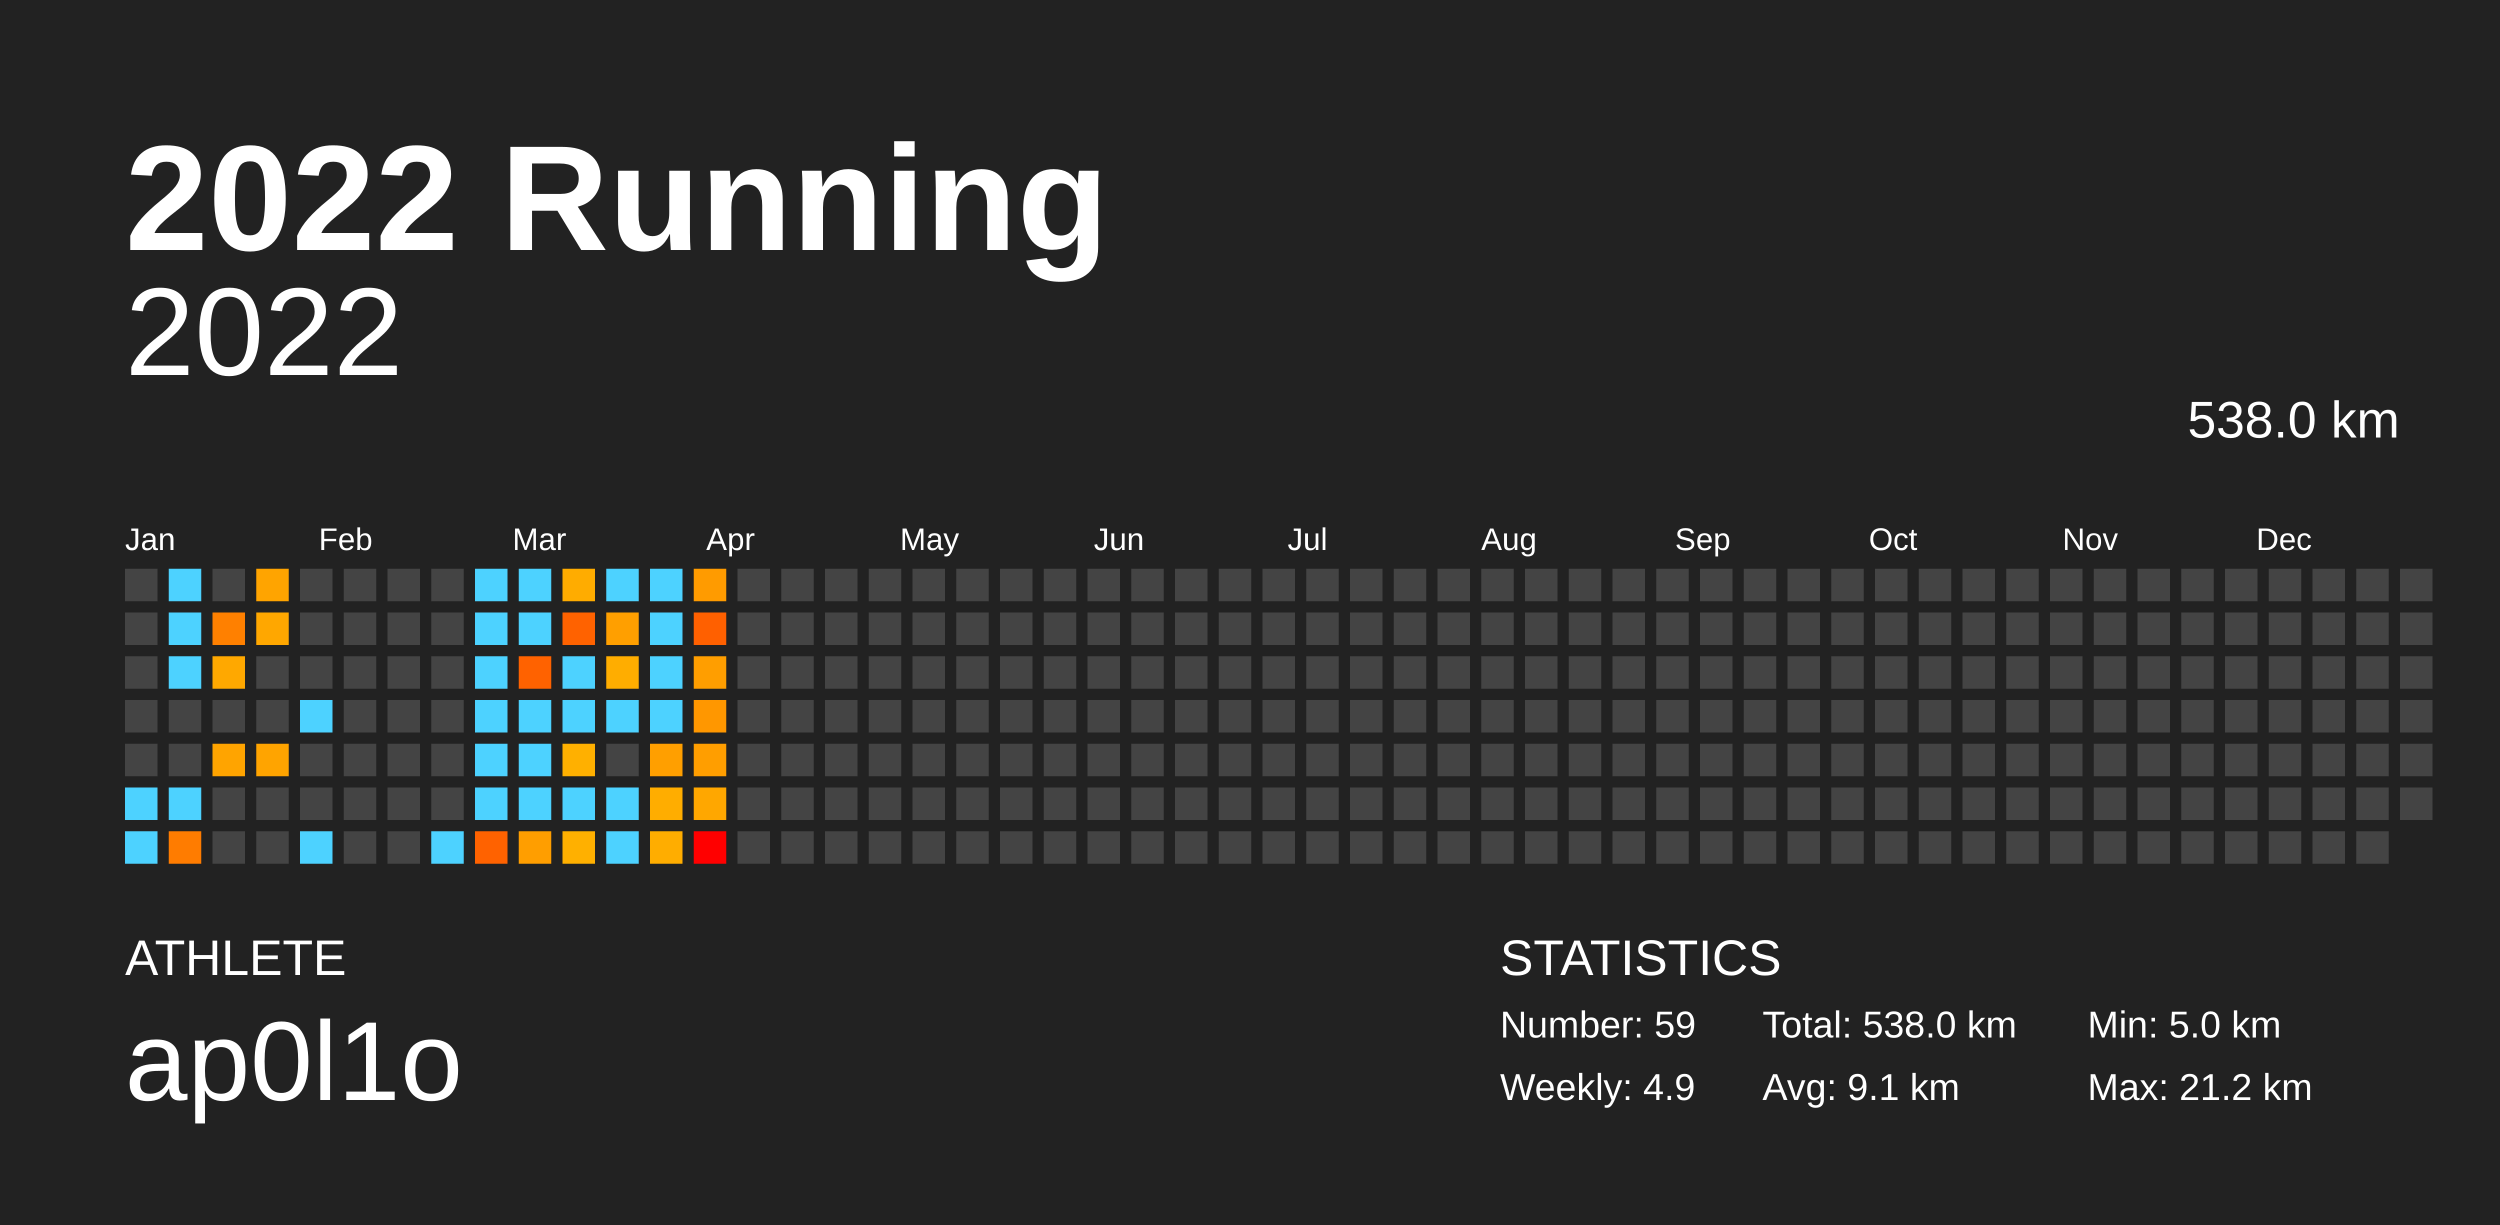
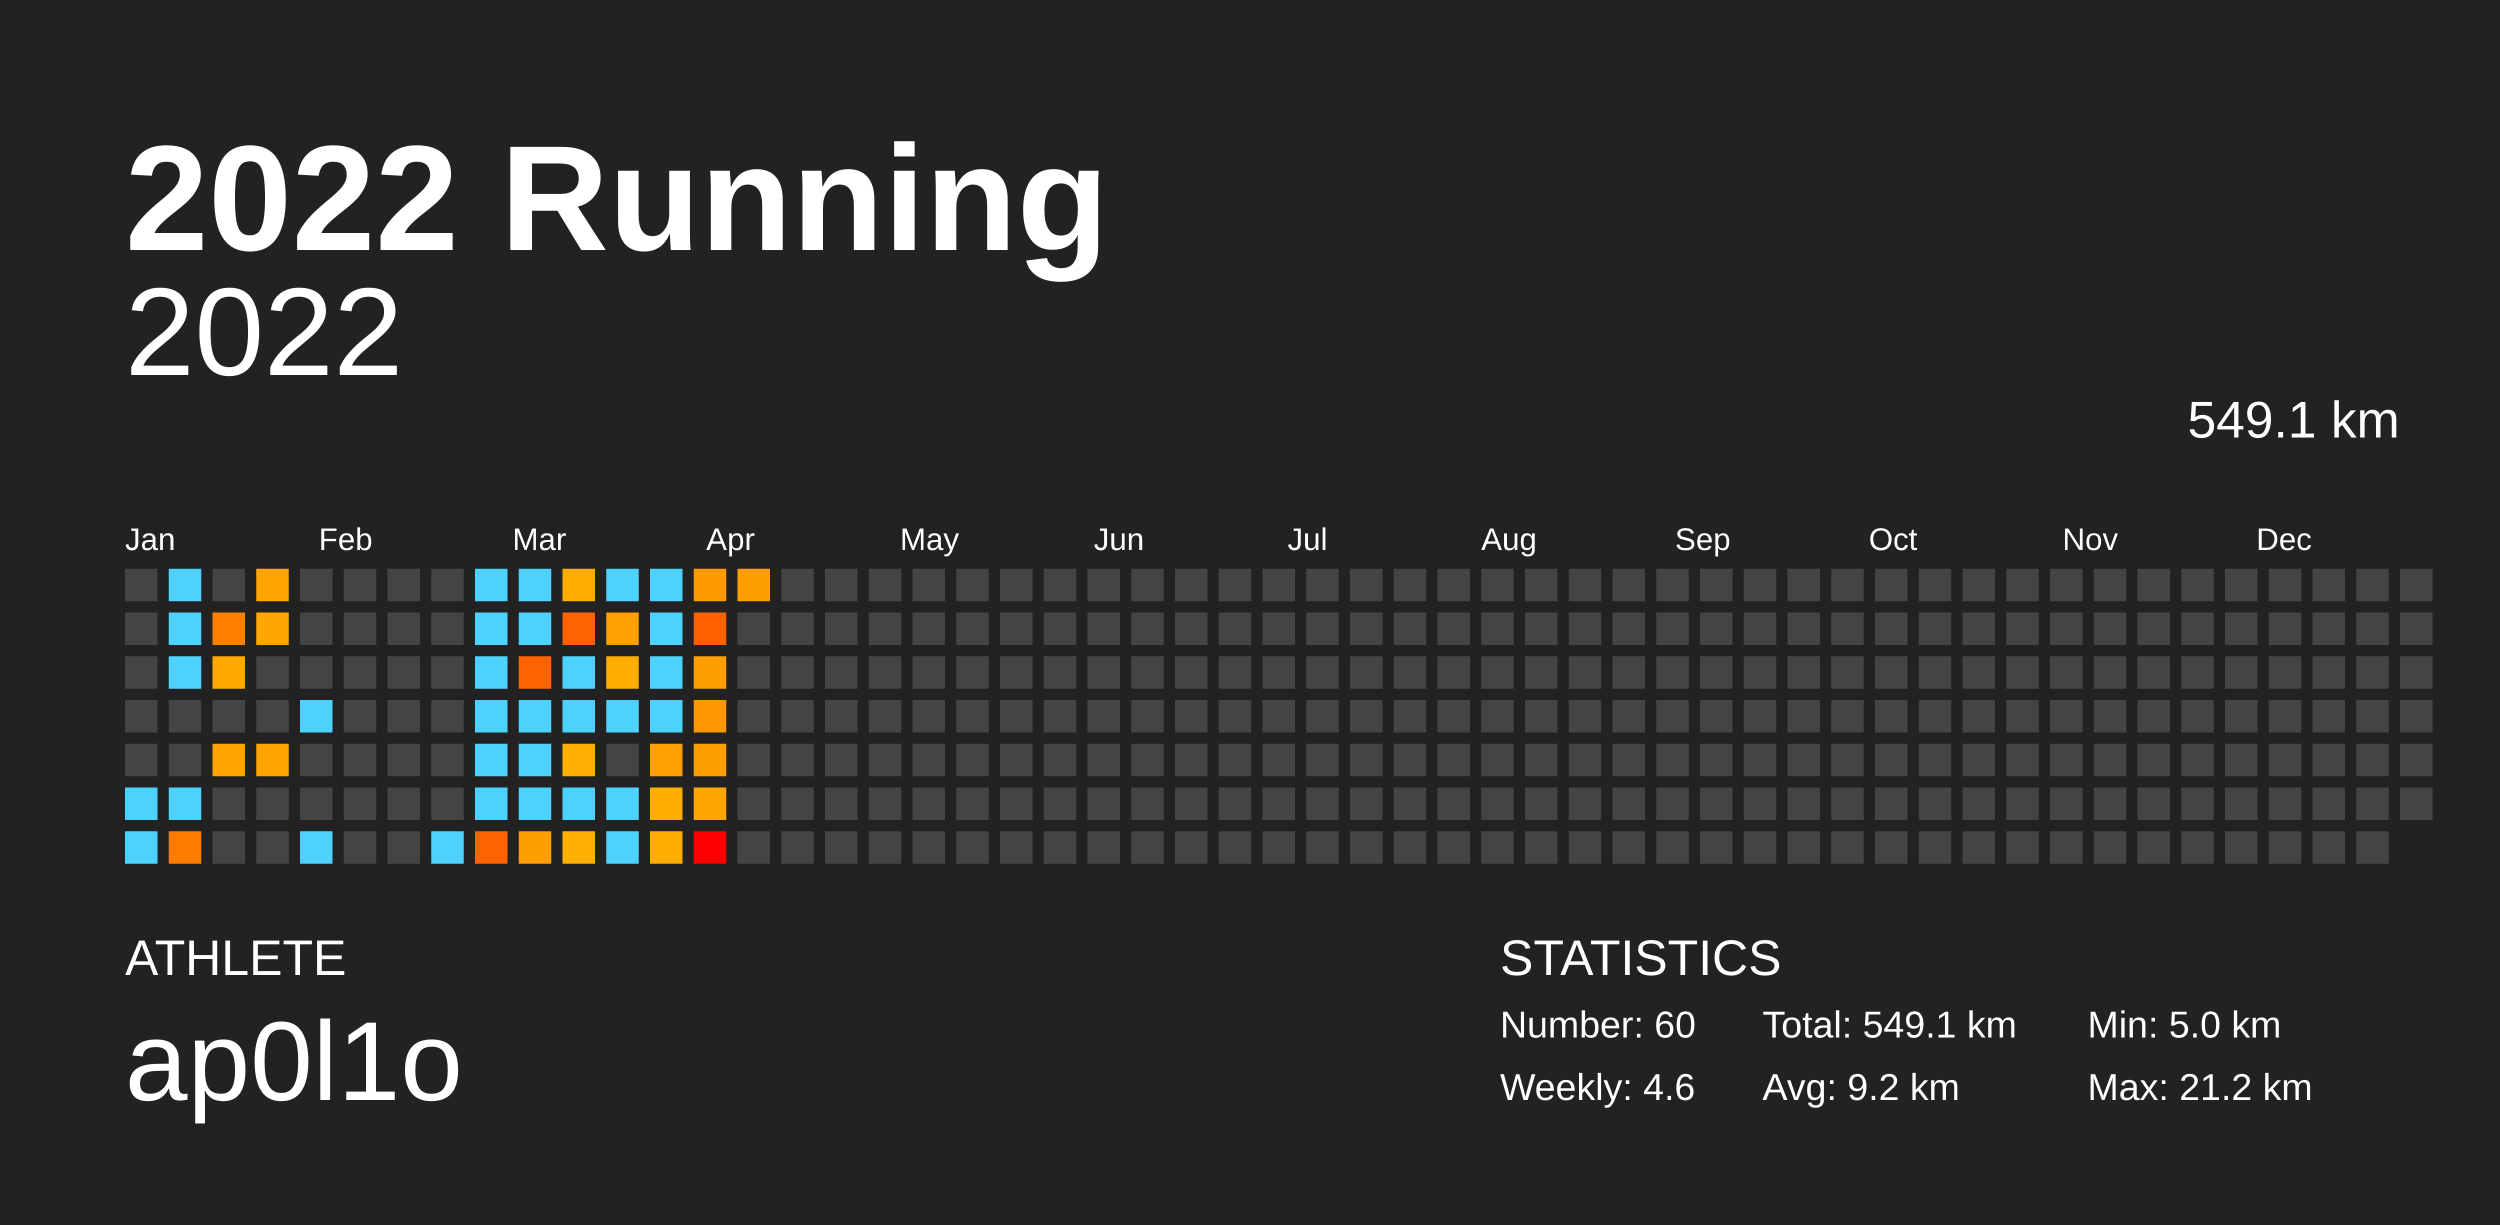
<svg xmlns="http://www.w3.org/2000/svg" baseProfile="full" height="98mm" version="1.1" viewBox="0,0,200,98" width="200mm">
  <defs />
  <rect fill="#222222" height="98" width="200" x="0" y="0" />
  <text fill="#FFFFFF" style="font-size:12px; font-family:Arial; font-weight:bold;" x="10" y="20">2022 Running</text>
  <text fill="#FFFFFF" style="font-size:4px; font-family:Arial" x="10" y="78">ATHLETE</text>
  <text fill="#FFFFFF" style="font-size:9px; font-family:Arial" x="10" y="88">ap0l1o</text>
  <text fill="#FFFFFF" style="font-size:4px; font-family:Arial" x="120" y="78">STATISTICS</text>
-   <text fill="#FFFFFF" style="font-size:3px; font-family:Arial" x="120" y="83">Number: 59</text>
-   <text fill="#FFFFFF" style="font-size:3px; font-family:Arial" x="120" y="88">Weekly: 4.9</text>
-   <text fill="#FFFFFF" style="font-size:3px; font-family:Arial" x="141" y="83">Total: 538.0 km</text>
-   <text fill="#FFFFFF" style="font-size:3px; font-family:Arial" x="141" y="88">Avg: 9.1 km</text>
+   <text fill="#FFFFFF" style="font-size:3px; font-family:Arial" x="120" y="83">Number: 60</text>
+   <text fill="#FFFFFF" style="font-size:3px; font-family:Arial" x="120" y="88">Weekly: 4.6</text>
+   <text fill="#FFFFFF" style="font-size:3px; font-family:Arial" x="141" y="83">Total: 549.1 km</text>
+   <text fill="#FFFFFF" style="font-size:3px; font-family:Arial" x="141" y="88">Avg: 9.2 km</text>
  <text fill="#FFFFFF" style="font-size:3px; font-family:Arial" x="167" y="83">Min: 5.0 km</text>
  <text fill="#FFFFFF" style="font-size:3px; font-family:Arial" x="167" y="88">Max: 21.2 km</text>
  <text alignment-baseline="hanging" fill="#FFFFFF" style="font-size:10.0px; font-family:Arial;" x="10" y="30">2022</text>
-   <text alignment-baseline="hanging" fill="#FFFFFF" style="font-size:4.125px; font-family:Arial;" x="175" y="35">538.0 km</text>
+   <text alignment-baseline="hanging" fill="#FFFFFF" style="font-size:4.125px; font-family:Arial;" x="175" y="35">549.1 km</text>
  <text fill="#FFFFFF" style="font-size:2.5px; font-family:Arial" x="10.0" y="44">Jan</text>
  <text fill="#FFFFFF" style="font-size:2.5px; font-family:Arial" x="25.5" y="44">Feb</text>
  <text fill="#FFFFFF" style="font-size:2.5px; font-family:Arial" x="41.0" y="44">Mar</text>
  <text fill="#FFFFFF" style="font-size:2.5px; font-family:Arial" x="56.5" y="44">Apr</text>
  <text fill="#FFFFFF" style="font-size:2.5px; font-family:Arial" x="72.0" y="44">May</text>
  <text fill="#FFFFFF" style="font-size:2.5px; font-family:Arial" x="87.5" y="44">Jun</text>
  <text fill="#FFFFFF" style="font-size:2.5px; font-family:Arial" x="103.0" y="44">Jul</text>
  <text fill="#FFFFFF" style="font-size:2.5px; font-family:Arial" x="118.5" y="44">Aug</text>
  <text fill="#FFFFFF" style="font-size:2.5px; font-family:Arial" x="134.0" y="44">Sep</text>
  <text fill="#FFFFFF" style="font-size:2.5px; font-family:Arial" x="149.5" y="44">Oct</text>
  <text fill="#FFFFFF" style="font-size:2.5px; font-family:Arial" x="165.0" y="44">Nov</text>
  <text fill="#FFFFFF" style="font-size:2.5px; font-family:Arial" x="180.5" y="44">Dec</text>
  <rect fill="#444444" height="2.6" width="2.6" x="10.0" y="45.5" />
  <rect fill="#444444" height="2.6" width="2.6" x="10.0" y="49.0" />
  <rect fill="#444444" height="2.6" width="2.6" x="10.0" y="52.5" />
  <rect fill="#444444" height="2.6" width="2.6" x="10.0" y="56.0" />
  <rect fill="#444444" height="2.6" width="2.6" x="10.0" y="59.5" />
  <rect fill="#4dd2ff" height="2.6" width="2.6" x="10.0" y="63.0" />
  <rect fill="#4dd2ff" height="2.6" width="2.6" x="10.0" y="66.5" />
  <rect fill="#4dd2ff" height="2.6" width="2.6" x="13.5" y="45.5" />
  <rect fill="#4dd2ff" height="2.6" width="2.6" x="13.5" y="49.0" />
  <rect fill="#4dd2ff" height="2.6" width="2.6" x="13.5" y="52.5" />
  <rect fill="#444444" height="2.6" width="2.6" x="13.5" y="56.0" />
  <rect fill="#444444" height="2.6" width="2.6" x="13.5" y="59.5" />
  <rect fill="#4dd2ff" height="2.6" width="2.6" x="13.5" y="63.0" />
  <rect fill="#ff7c00" height="2.6" width="2.6" x="13.5" y="66.5" />
  <rect fill="#444444" height="2.6" width="2.6" x="17.0" y="45.5" />
  <rect fill="#ff8000" height="2.6" width="2.6" x="17.0" y="49.0" />
  <rect fill="#ffa800" height="2.6" width="2.6" x="17.0" y="52.5" />
  <rect fill="#444444" height="2.6" width="2.6" x="17.0" y="56.0" />
  <rect fill="#ffa400" height="2.6" width="2.6" x="17.0" y="59.5" />
  <rect fill="#444444" height="2.6" width="2.6" x="17.0" y="63.0" />
  <rect fill="#444444" height="2.6" width="2.6" x="17.0" y="66.5" />
  <rect fill="#ffa400" height="2.6" width="2.6" x="20.5" y="45.5" />
  <rect fill="#ffa700" height="2.6" width="2.6" x="20.5" y="49.0" />
  <rect fill="#444444" height="2.6" width="2.6" x="20.5" y="52.5" />
  <rect fill="#444444" height="2.6" width="2.6" x="20.5" y="56.0" />
  <rect fill="#ffa400" height="2.6" width="2.6" x="20.5" y="59.5" />
  <rect fill="#444444" height="2.6" width="2.6" x="20.5" y="63.0" />
  <rect fill="#444444" height="2.6" width="2.6" x="20.5" y="66.5" />
  <rect fill="#444444" height="2.6" width="2.6" x="24.0" y="45.5" />
  <rect fill="#444444" height="2.6" width="2.6" x="24.0" y="49.0" />
  <rect fill="#444444" height="2.6" width="2.6" x="24.0" y="52.5" />
  <rect fill="#4dd2ff" height="2.6" width="2.6" x="24.0" y="56.0" />
  <rect fill="#444444" height="2.6" width="2.6" x="24.0" y="59.5" />
  <rect fill="#444444" height="2.6" width="2.6" x="24.0" y="63.0" />
  <rect fill="#4dd2ff" height="2.6" width="2.6" x="24.0" y="66.5" />
  <rect fill="#444444" height="2.6" width="2.6" x="27.5" y="45.5" />
  <rect fill="#444444" height="2.6" width="2.6" x="27.5" y="49.0" />
  <rect fill="#444444" height="2.6" width="2.6" x="27.5" y="52.5" />
  <rect fill="#444444" height="2.6" width="2.6" x="27.5" y="56.0" />
  <rect fill="#444444" height="2.6" width="2.6" x="27.5" y="59.5" />
  <rect fill="#444444" height="2.6" width="2.6" x="27.5" y="63.0" />
  <rect fill="#444444" height="2.6" width="2.6" x="27.5" y="66.5" />
  <rect fill="#444444" height="2.6" width="2.6" x="31.0" y="45.5" />
  <rect fill="#444444" height="2.6" width="2.6" x="31.0" y="49.0" />
  <rect fill="#444444" height="2.6" width="2.6" x="31.0" y="52.5" />
  <rect fill="#444444" height="2.6" width="2.6" x="31.0" y="56.0" />
  <rect fill="#444444" height="2.6" width="2.6" x="31.0" y="59.5" />
  <rect fill="#444444" height="2.6" width="2.6" x="31.0" y="63.0" />
  <rect fill="#444444" height="2.6" width="2.6" x="31.0" y="66.5" />
  <rect fill="#444444" height="2.6" width="2.6" x="34.5" y="45.5" />
  <rect fill="#444444" height="2.6" width="2.6" x="34.5" y="49.0" />
  <rect fill="#444444" height="2.6" width="2.6" x="34.5" y="52.5" />
  <rect fill="#444444" height="2.6" width="2.6" x="34.5" y="56.0" />
  <rect fill="#444444" height="2.6" width="2.6" x="34.5" y="59.5" />
  <rect fill="#444444" height="2.6" width="2.6" x="34.5" y="63.0" />
  <rect fill="#4dd2ff" height="2.6" width="2.6" x="34.5" y="66.5" />
  <rect fill="#4dd2ff" height="2.6" width="2.6" x="38.0" y="45.5" />
  <rect fill="#4dd2ff" height="2.6" width="2.6" x="38.0" y="49.0" />
  <rect fill="#4dd2ff" height="2.6" width="2.6" x="38.0" y="52.5" />
  <rect fill="#4dd2ff" height="2.6" width="2.6" x="38.0" y="56.0" />
  <rect fill="#4dd2ff" height="2.6" width="2.6" x="38.0" y="59.5" />
  <rect fill="#4dd2ff" height="2.6" width="2.6" x="38.0" y="63.0" />
  <rect fill="#ff6200" height="2.6" width="2.6" x="38.0" y="66.5" />
  <rect fill="#4dd2ff" height="2.6" width="2.6" x="41.5" y="45.5" />
  <rect fill="#4dd2ff" height="2.6" width="2.6" x="41.5" y="49.0" />
  <rect fill="#ff6200" height="2.6" width="2.6" x="41.5" y="52.5" />
  <rect fill="#4dd2ff" height="2.6" width="2.6" x="41.5" y="56.0" />
  <rect fill="#4dd2ff" height="2.6" width="2.6" x="41.5" y="59.5" />
  <rect fill="#4dd2ff" height="2.6" width="2.6" x="41.5" y="63.0" />
  <rect fill="#ff9e00" height="2.6" width="2.6" x="41.5" y="66.5" />
  <rect fill="#ffac00" height="2.6" width="2.6" x="45.0" y="45.5" />
  <rect fill="#ff6200" height="2.6" width="2.6" x="45.0" y="49.0" />
  <rect fill="#4dd2ff" height="2.6" width="2.6" x="45.0" y="52.5" />
  <rect fill="#4dd2ff" height="2.6" width="2.6" x="45.0" y="56.0" />
  <rect fill="#ffb000" height="2.6" width="2.6" x="45.0" y="59.5" />
  <rect fill="#4dd2ff" height="2.6" width="2.6" x="45.0" y="63.0" />
  <rect fill="#ffb000" height="2.6" width="2.6" x="45.0" y="66.5" />
  <rect fill="#4dd2ff" height="2.6" width="2.6" x="48.5" y="45.5" />
  <rect fill="#ff9f00" height="2.6" width="2.6" x="48.5" y="49.0" />
  <rect fill="#ffad00" height="2.6" width="2.6" x="48.5" y="52.5" />
  <rect fill="#4dd2ff" height="2.6" width="2.6" x="48.5" y="56.0" />
  <rect fill="#444444" height="2.6" width="2.6" x="48.5" y="59.5" />
  <rect fill="#4dd2ff" height="2.6" width="2.6" x="48.5" y="63.0" />
  <rect fill="#4dd2ff" height="2.6" width="2.6" x="48.5" y="66.5" />
  <rect fill="#4dd2ff" height="2.6" width="2.6" x="52.0" y="45.5" />
  <rect fill="#4dd2ff" height="2.6" width="2.6" x="52.0" y="49.0" />
  <rect fill="#4dd2ff" height="2.6" width="2.6" x="52.0" y="52.5" />
  <rect fill="#4dd2ff" height="2.6" width="2.6" x="52.0" y="56.0" />
  <rect fill="#ff9f00" height="2.6" width="2.6" x="52.0" y="59.5" />
  <rect fill="#ffad00" height="2.6" width="2.6" x="52.0" y="63.0" />
  <rect fill="#ffad00" height="2.6" width="2.6" x="52.0" y="66.5" />
  <rect fill="#ff9b00" height="2.6" width="2.6" x="55.5" y="45.5" />
  <rect fill="#ff6000" height="2.6" width="2.6" x="55.5" y="49.0" />
  <rect fill="#ff9e00" height="2.6" width="2.6" x="55.5" y="52.5" />
  <rect fill="#ff9700" height="2.6" width="2.6" x="55.5" y="56.0" />
  <rect fill="#ff9e00" height="2.6" width="2.6" x="55.5" y="59.5" />
  <rect fill="#ffa700" height="2.6" width="2.6" x="55.5" y="63.0" />
  <rect fill="red" height="2.6" width="2.6" x="55.5" y="66.5" />
-   <rect fill="#444444" height="2.6" width="2.6" x="59.0" y="45.5" />
+   <rect fill="#ff9e00" height="2.6" width="2.6" x="59.0" y="45.5" />
  <rect fill="#444444" height="2.6" width="2.6" x="59.0" y="49.0" />
  <rect fill="#444444" height="2.6" width="2.6" x="59.0" y="52.5" />
  <rect fill="#444444" height="2.6" width="2.6" x="59.0" y="56.0" />
  <rect fill="#444444" height="2.6" width="2.6" x="59.0" y="59.5" />
  <rect fill="#444444" height="2.6" width="2.6" x="59.0" y="63.0" />
  <rect fill="#444444" height="2.6" width="2.6" x="59.0" y="66.5" />
  <rect fill="#444444" height="2.6" width="2.6" x="62.5" y="45.5" />
  <rect fill="#444444" height="2.6" width="2.6" x="62.5" y="49.0" />
  <rect fill="#444444" height="2.6" width="2.6" x="62.5" y="52.5" />
  <rect fill="#444444" height="2.6" width="2.6" x="62.5" y="56.0" />
  <rect fill="#444444" height="2.6" width="2.6" x="62.5" y="59.5" />
  <rect fill="#444444" height="2.6" width="2.6" x="62.5" y="63.0" />
  <rect fill="#444444" height="2.6" width="2.6" x="62.5" y="66.5" />
  <rect fill="#444444" height="2.6" width="2.6" x="66.0" y="45.5" />
  <rect fill="#444444" height="2.6" width="2.6" x="66.0" y="49.0" />
  <rect fill="#444444" height="2.6" width="2.6" x="66.0" y="52.5" />
  <rect fill="#444444" height="2.6" width="2.6" x="66.0" y="56.0" />
  <rect fill="#444444" height="2.6" width="2.6" x="66.0" y="59.5" />
  <rect fill="#444444" height="2.6" width="2.6" x="66.0" y="63.0" />
  <rect fill="#444444" height="2.6" width="2.6" x="66.0" y="66.5" />
  <rect fill="#444444" height="2.6" width="2.6" x="69.5" y="45.5" />
  <rect fill="#444444" height="2.6" width="2.6" x="69.5" y="49.0" />
  <rect fill="#444444" height="2.6" width="2.6" x="69.5" y="52.5" />
  <rect fill="#444444" height="2.6" width="2.6" x="69.5" y="56.0" />
  <rect fill="#444444" height="2.6" width="2.6" x="69.5" y="59.5" />
  <rect fill="#444444" height="2.6" width="2.6" x="69.5" y="63.0" />
  <rect fill="#444444" height="2.6" width="2.6" x="69.5" y="66.5" />
  <rect fill="#444444" height="2.6" width="2.6" x="73.0" y="45.5" />
  <rect fill="#444444" height="2.6" width="2.6" x="73.0" y="49.0" />
  <rect fill="#444444" height="2.6" width="2.6" x="73.0" y="52.5" />
  <rect fill="#444444" height="2.6" width="2.6" x="73.0" y="56.0" />
  <rect fill="#444444" height="2.6" width="2.6" x="73.0" y="59.5" />
  <rect fill="#444444" height="2.6" width="2.6" x="73.0" y="63.0" />
  <rect fill="#444444" height="2.6" width="2.6" x="73.0" y="66.5" />
  <rect fill="#444444" height="2.6" width="2.6" x="76.5" y="45.5" />
  <rect fill="#444444" height="2.6" width="2.6" x="76.5" y="49.0" />
  <rect fill="#444444" height="2.6" width="2.6" x="76.5" y="52.5" />
  <rect fill="#444444" height="2.6" width="2.6" x="76.5" y="56.0" />
  <rect fill="#444444" height="2.6" width="2.6" x="76.5" y="59.5" />
  <rect fill="#444444" height="2.6" width="2.6" x="76.5" y="63.0" />
  <rect fill="#444444" height="2.6" width="2.6" x="76.5" y="66.5" />
  <rect fill="#444444" height="2.6" width="2.6" x="80.0" y="45.5" />
  <rect fill="#444444" height="2.6" width="2.6" x="80.0" y="49.0" />
  <rect fill="#444444" height="2.6" width="2.6" x="80.0" y="52.5" />
  <rect fill="#444444" height="2.6" width="2.6" x="80.0" y="56.0" />
  <rect fill="#444444" height="2.6" width="2.6" x="80.0" y="59.5" />
  <rect fill="#444444" height="2.6" width="2.6" x="80.0" y="63.0" />
  <rect fill="#444444" height="2.6" width="2.6" x="80.0" y="66.5" />
  <rect fill="#444444" height="2.6" width="2.6" x="83.5" y="45.5" />
  <rect fill="#444444" height="2.6" width="2.6" x="83.5" y="49.0" />
  <rect fill="#444444" height="2.6" width="2.6" x="83.5" y="52.5" />
  <rect fill="#444444" height="2.6" width="2.6" x="83.5" y="56.0" />
  <rect fill="#444444" height="2.6" width="2.6" x="83.5" y="59.5" />
  <rect fill="#444444" height="2.6" width="2.6" x="83.5" y="63.0" />
  <rect fill="#444444" height="2.6" width="2.6" x="83.5" y="66.5" />
  <rect fill="#444444" height="2.6" width="2.6" x="87.0" y="45.5" />
  <rect fill="#444444" height="2.6" width="2.6" x="87.0" y="49.0" />
  <rect fill="#444444" height="2.6" width="2.6" x="87.0" y="52.5" />
  <rect fill="#444444" height="2.6" width="2.6" x="87.0" y="56.0" />
  <rect fill="#444444" height="2.6" width="2.6" x="87.0" y="59.5" />
  <rect fill="#444444" height="2.6" width="2.6" x="87.0" y="63.0" />
  <rect fill="#444444" height="2.6" width="2.6" x="87.0" y="66.5" />
  <rect fill="#444444" height="2.6" width="2.6" x="90.5" y="45.5" />
  <rect fill="#444444" height="2.6" width="2.6" x="90.5" y="49.0" />
  <rect fill="#444444" height="2.6" width="2.6" x="90.5" y="52.5" />
  <rect fill="#444444" height="2.6" width="2.6" x="90.5" y="56.0" />
  <rect fill="#444444" height="2.6" width="2.6" x="90.5" y="59.5" />
  <rect fill="#444444" height="2.6" width="2.6" x="90.5" y="63.0" />
  <rect fill="#444444" height="2.6" width="2.6" x="90.5" y="66.5" />
  <rect fill="#444444" height="2.6" width="2.6" x="94.0" y="45.5" />
  <rect fill="#444444" height="2.6" width="2.6" x="94.0" y="49.0" />
  <rect fill="#444444" height="2.6" width="2.6" x="94.0" y="52.5" />
  <rect fill="#444444" height="2.6" width="2.6" x="94.0" y="56.0" />
  <rect fill="#444444" height="2.6" width="2.6" x="94.0" y="59.5" />
  <rect fill="#444444" height="2.6" width="2.6" x="94.0" y="63.0" />
  <rect fill="#444444" height="2.6" width="2.6" x="94.0" y="66.5" />
  <rect fill="#444444" height="2.6" width="2.6" x="97.5" y="45.5" />
  <rect fill="#444444" height="2.6" width="2.6" x="97.5" y="49.0" />
  <rect fill="#444444" height="2.6" width="2.6" x="97.5" y="52.5" />
  <rect fill="#444444" height="2.6" width="2.6" x="97.5" y="56.0" />
  <rect fill="#444444" height="2.6" width="2.6" x="97.5" y="59.5" />
  <rect fill="#444444" height="2.6" width="2.6" x="97.5" y="63.0" />
  <rect fill="#444444" height="2.6" width="2.6" x="97.5" y="66.5" />
  <rect fill="#444444" height="2.6" width="2.6" x="101.0" y="45.5" />
  <rect fill="#444444" height="2.6" width="2.6" x="101.0" y="49.0" />
  <rect fill="#444444" height="2.6" width="2.6" x="101.0" y="52.5" />
  <rect fill="#444444" height="2.6" width="2.6" x="101.0" y="56.0" />
  <rect fill="#444444" height="2.6" width="2.6" x="101.0" y="59.5" />
  <rect fill="#444444" height="2.6" width="2.6" x="101.0" y="63.0" />
  <rect fill="#444444" height="2.6" width="2.6" x="101.0" y="66.5" />
  <rect fill="#444444" height="2.6" width="2.6" x="104.5" y="45.5" />
  <rect fill="#444444" height="2.6" width="2.6" x="104.5" y="49.0" />
  <rect fill="#444444" height="2.6" width="2.6" x="104.5" y="52.5" />
  <rect fill="#444444" height="2.6" width="2.6" x="104.5" y="56.0" />
  <rect fill="#444444" height="2.6" width="2.6" x="104.5" y="59.5" />
  <rect fill="#444444" height="2.6" width="2.6" x="104.5" y="63.0" />
  <rect fill="#444444" height="2.6" width="2.6" x="104.5" y="66.5" />
  <rect fill="#444444" height="2.6" width="2.6" x="108.0" y="45.5" />
  <rect fill="#444444" height="2.6" width="2.6" x="108.0" y="49.0" />
  <rect fill="#444444" height="2.6" width="2.6" x="108.0" y="52.5" />
  <rect fill="#444444" height="2.6" width="2.6" x="108.0" y="56.0" />
  <rect fill="#444444" height="2.6" width="2.6" x="108.0" y="59.5" />
  <rect fill="#444444" height="2.6" width="2.6" x="108.0" y="63.0" />
  <rect fill="#444444" height="2.6" width="2.6" x="108.0" y="66.5" />
  <rect fill="#444444" height="2.6" width="2.6" x="111.5" y="45.5" />
  <rect fill="#444444" height="2.6" width="2.6" x="111.5" y="49.0" />
  <rect fill="#444444" height="2.6" width="2.6" x="111.5" y="52.5" />
  <rect fill="#444444" height="2.6" width="2.6" x="111.5" y="56.0" />
  <rect fill="#444444" height="2.6" width="2.6" x="111.5" y="59.5" />
  <rect fill="#444444" height="2.6" width="2.6" x="111.5" y="63.0" />
  <rect fill="#444444" height="2.6" width="2.6" x="111.5" y="66.5" />
  <rect fill="#444444" height="2.6" width="2.6" x="115.0" y="45.5" />
  <rect fill="#444444" height="2.6" width="2.6" x="115.0" y="49.0" />
  <rect fill="#444444" height="2.6" width="2.6" x="115.0" y="52.5" />
  <rect fill="#444444" height="2.6" width="2.6" x="115.0" y="56.0" />
  <rect fill="#444444" height="2.6" width="2.6" x="115.0" y="59.5" />
  <rect fill="#444444" height="2.6" width="2.6" x="115.0" y="63.0" />
  <rect fill="#444444" height="2.6" width="2.6" x="115.0" y="66.5" />
  <rect fill="#444444" height="2.6" width="2.6" x="118.5" y="45.5" />
  <rect fill="#444444" height="2.6" width="2.6" x="118.5" y="49.0" />
  <rect fill="#444444" height="2.6" width="2.6" x="118.5" y="52.5" />
  <rect fill="#444444" height="2.6" width="2.6" x="118.5" y="56.0" />
  <rect fill="#444444" height="2.6" width="2.6" x="118.5" y="59.5" />
  <rect fill="#444444" height="2.6" width="2.6" x="118.5" y="63.0" />
  <rect fill="#444444" height="2.6" width="2.6" x="118.5" y="66.5" />
  <rect fill="#444444" height="2.6" width="2.6" x="122.0" y="45.5" />
  <rect fill="#444444" height="2.6" width="2.6" x="122.0" y="49.0" />
  <rect fill="#444444" height="2.6" width="2.6" x="122.0" y="52.5" />
  <rect fill="#444444" height="2.6" width="2.6" x="122.0" y="56.0" />
  <rect fill="#444444" height="2.6" width="2.6" x="122.0" y="59.5" />
  <rect fill="#444444" height="2.6" width="2.6" x="122.0" y="63.0" />
  <rect fill="#444444" height="2.6" width="2.6" x="122.0" y="66.5" />
  <rect fill="#444444" height="2.6" width="2.6" x="125.5" y="45.5" />
  <rect fill="#444444" height="2.6" width="2.6" x="125.5" y="49.0" />
  <rect fill="#444444" height="2.6" width="2.6" x="125.5" y="52.5" />
  <rect fill="#444444" height="2.6" width="2.6" x="125.5" y="56.0" />
  <rect fill="#444444" height="2.6" width="2.6" x="125.5" y="59.5" />
  <rect fill="#444444" height="2.6" width="2.6" x="125.5" y="63.0" />
  <rect fill="#444444" height="2.6" width="2.6" x="125.5" y="66.5" />
  <rect fill="#444444" height="2.6" width="2.6" x="129.0" y="45.5" />
  <rect fill="#444444" height="2.6" width="2.6" x="129.0" y="49.0" />
  <rect fill="#444444" height="2.6" width="2.6" x="129.0" y="52.5" />
  <rect fill="#444444" height="2.6" width="2.6" x="129.0" y="56.0" />
  <rect fill="#444444" height="2.6" width="2.6" x="129.0" y="59.5" />
  <rect fill="#444444" height="2.6" width="2.6" x="129.0" y="63.0" />
  <rect fill="#444444" height="2.6" width="2.6" x="129.0" y="66.5" />
  <rect fill="#444444" height="2.6" width="2.6" x="132.5" y="45.5" />
  <rect fill="#444444" height="2.6" width="2.6" x="132.5" y="49.0" />
  <rect fill="#444444" height="2.6" width="2.6" x="132.5" y="52.5" />
  <rect fill="#444444" height="2.6" width="2.6" x="132.5" y="56.0" />
  <rect fill="#444444" height="2.6" width="2.6" x="132.5" y="59.5" />
  <rect fill="#444444" height="2.6" width="2.6" x="132.5" y="63.0" />
  <rect fill="#444444" height="2.6" width="2.6" x="132.5" y="66.5" />
  <rect fill="#444444" height="2.6" width="2.6" x="136.0" y="45.5" />
  <rect fill="#444444" height="2.6" width="2.6" x="136.0" y="49.0" />
  <rect fill="#444444" height="2.6" width="2.6" x="136.0" y="52.5" />
  <rect fill="#444444" height="2.6" width="2.6" x="136.0" y="56.0" />
  <rect fill="#444444" height="2.6" width="2.6" x="136.0" y="59.5" />
  <rect fill="#444444" height="2.6" width="2.6" x="136.0" y="63.0" />
  <rect fill="#444444" height="2.6" width="2.6" x="136.0" y="66.5" />
  <rect fill="#444444" height="2.6" width="2.6" x="139.5" y="45.5" />
  <rect fill="#444444" height="2.6" width="2.6" x="139.5" y="49.0" />
  <rect fill="#444444" height="2.6" width="2.6" x="139.5" y="52.5" />
  <rect fill="#444444" height="2.6" width="2.6" x="139.5" y="56.0" />
  <rect fill="#444444" height="2.6" width="2.6" x="139.5" y="59.5" />
  <rect fill="#444444" height="2.6" width="2.6" x="139.5" y="63.0" />
  <rect fill="#444444" height="2.6" width="2.6" x="139.5" y="66.5" />
  <rect fill="#444444" height="2.6" width="2.6" x="143.0" y="45.5" />
  <rect fill="#444444" height="2.6" width="2.6" x="143.0" y="49.0" />
  <rect fill="#444444" height="2.6" width="2.6" x="143.0" y="52.5" />
  <rect fill="#444444" height="2.6" width="2.6" x="143.0" y="56.0" />
  <rect fill="#444444" height="2.6" width="2.6" x="143.0" y="59.5" />
  <rect fill="#444444" height="2.6" width="2.6" x="143.0" y="63.0" />
  <rect fill="#444444" height="2.6" width="2.6" x="143.0" y="66.5" />
  <rect fill="#444444" height="2.6" width="2.6" x="146.5" y="45.5" />
  <rect fill="#444444" height="2.6" width="2.6" x="146.5" y="49.0" />
  <rect fill="#444444" height="2.6" width="2.6" x="146.5" y="52.5" />
  <rect fill="#444444" height="2.6" width="2.6" x="146.5" y="56.0" />
  <rect fill="#444444" height="2.6" width="2.6" x="146.5" y="59.5" />
  <rect fill="#444444" height="2.6" width="2.6" x="146.5" y="63.0" />
  <rect fill="#444444" height="2.6" width="2.6" x="146.5" y="66.5" />
  <rect fill="#444444" height="2.6" width="2.6" x="150.0" y="45.5" />
  <rect fill="#444444" height="2.6" width="2.6" x="150.0" y="49.0" />
  <rect fill="#444444" height="2.6" width="2.6" x="150.0" y="52.5" />
  <rect fill="#444444" height="2.6" width="2.6" x="150.0" y="56.0" />
  <rect fill="#444444" height="2.6" width="2.6" x="150.0" y="59.5" />
  <rect fill="#444444" height="2.6" width="2.6" x="150.0" y="63.0" />
  <rect fill="#444444" height="2.6" width="2.6" x="150.0" y="66.5" />
  <rect fill="#444444" height="2.6" width="2.6" x="153.5" y="45.5" />
  <rect fill="#444444" height="2.6" width="2.6" x="153.5" y="49.0" />
  <rect fill="#444444" height="2.6" width="2.6" x="153.5" y="52.5" />
  <rect fill="#444444" height="2.6" width="2.6" x="153.5" y="56.0" />
  <rect fill="#444444" height="2.6" width="2.6" x="153.5" y="59.5" />
  <rect fill="#444444" height="2.6" width="2.6" x="153.5" y="63.0" />
  <rect fill="#444444" height="2.6" width="2.6" x="153.5" y="66.5" />
  <rect fill="#444444" height="2.6" width="2.6" x="157.0" y="45.5" />
  <rect fill="#444444" height="2.6" width="2.6" x="157.0" y="49.0" />
  <rect fill="#444444" height="2.6" width="2.6" x="157.0" y="52.5" />
  <rect fill="#444444" height="2.6" width="2.6" x="157.0" y="56.0" />
  <rect fill="#444444" height="2.6" width="2.6" x="157.0" y="59.5" />
  <rect fill="#444444" height="2.6" width="2.6" x="157.0" y="63.0" />
  <rect fill="#444444" height="2.6" width="2.6" x="157.0" y="66.5" />
  <rect fill="#444444" height="2.6" width="2.6" x="160.5" y="45.5" />
  <rect fill="#444444" height="2.6" width="2.6" x="160.5" y="49.0" />
  <rect fill="#444444" height="2.6" width="2.6" x="160.5" y="52.5" />
  <rect fill="#444444" height="2.6" width="2.6" x="160.5" y="56.0" />
  <rect fill="#444444" height="2.6" width="2.6" x="160.5" y="59.5" />
  <rect fill="#444444" height="2.6" width="2.6" x="160.5" y="63.0" />
  <rect fill="#444444" height="2.6" width="2.6" x="160.5" y="66.5" />
  <rect fill="#444444" height="2.6" width="2.6" x="164.0" y="45.5" />
  <rect fill="#444444" height="2.6" width="2.6" x="164.0" y="49.0" />
  <rect fill="#444444" height="2.6" width="2.6" x="164.0" y="52.5" />
  <rect fill="#444444" height="2.6" width="2.6" x="164.0" y="56.0" />
  <rect fill="#444444" height="2.6" width="2.6" x="164.0" y="59.5" />
  <rect fill="#444444" height="2.6" width="2.6" x="164.0" y="63.0" />
  <rect fill="#444444" height="2.6" width="2.6" x="164.0" y="66.5" />
  <rect fill="#444444" height="2.6" width="2.6" x="167.5" y="45.5" />
  <rect fill="#444444" height="2.6" width="2.6" x="167.5" y="49.0" />
  <rect fill="#444444" height="2.6" width="2.6" x="167.5" y="52.5" />
  <rect fill="#444444" height="2.6" width="2.6" x="167.5" y="56.0" />
  <rect fill="#444444" height="2.6" width="2.6" x="167.5" y="59.5" />
  <rect fill="#444444" height="2.6" width="2.6" x="167.5" y="63.0" />
  <rect fill="#444444" height="2.6" width="2.6" x="167.5" y="66.5" />
  <rect fill="#444444" height="2.6" width="2.6" x="171.0" y="45.5" />
  <rect fill="#444444" height="2.6" width="2.6" x="171.0" y="49.0" />
  <rect fill="#444444" height="2.6" width="2.6" x="171.0" y="52.5" />
  <rect fill="#444444" height="2.6" width="2.6" x="171.0" y="56.0" />
  <rect fill="#444444" height="2.6" width="2.6" x="171.0" y="59.5" />
  <rect fill="#444444" height="2.6" width="2.6" x="171.0" y="63.0" />
  <rect fill="#444444" height="2.6" width="2.6" x="171.0" y="66.5" />
  <rect fill="#444444" height="2.6" width="2.6" x="174.5" y="45.5" />
  <rect fill="#444444" height="2.6" width="2.6" x="174.5" y="49.0" />
  <rect fill="#444444" height="2.6" width="2.6" x="174.5" y="52.5" />
  <rect fill="#444444" height="2.6" width="2.6" x="174.5" y="56.0" />
  <rect fill="#444444" height="2.6" width="2.6" x="174.5" y="59.5" />
  <rect fill="#444444" height="2.6" width="2.6" x="174.5" y="63.0" />
  <rect fill="#444444" height="2.6" width="2.6" x="174.5" y="66.5" />
  <rect fill="#444444" height="2.6" width="2.6" x="178.0" y="45.5" />
  <rect fill="#444444" height="2.6" width="2.6" x="178.0" y="49.0" />
  <rect fill="#444444" height="2.6" width="2.6" x="178.0" y="52.5" />
  <rect fill="#444444" height="2.6" width="2.6" x="178.0" y="56.0" />
  <rect fill="#444444" height="2.6" width="2.6" x="178.0" y="59.5" />
  <rect fill="#444444" height="2.6" width="2.6" x="178.0" y="63.0" />
  <rect fill="#444444" height="2.6" width="2.6" x="178.0" y="66.5" />
  <rect fill="#444444" height="2.6" width="2.6" x="181.5" y="45.5" />
  <rect fill="#444444" height="2.6" width="2.6" x="181.5" y="49.0" />
  <rect fill="#444444" height="2.6" width="2.6" x="181.5" y="52.5" />
  <rect fill="#444444" height="2.6" width="2.6" x="181.5" y="56.0" />
  <rect fill="#444444" height="2.6" width="2.6" x="181.5" y="59.5" />
  <rect fill="#444444" height="2.6" width="2.6" x="181.5" y="63.0" />
  <rect fill="#444444" height="2.6" width="2.6" x="181.5" y="66.5" />
  <rect fill="#444444" height="2.6" width="2.6" x="185.0" y="45.5" />
  <rect fill="#444444" height="2.6" width="2.6" x="185.0" y="49.0" />
  <rect fill="#444444" height="2.6" width="2.6" x="185.0" y="52.5" />
  <rect fill="#444444" height="2.6" width="2.6" x="185.0" y="56.0" />
  <rect fill="#444444" height="2.6" width="2.6" x="185.0" y="59.5" />
  <rect fill="#444444" height="2.6" width="2.6" x="185.0" y="63.0" />
  <rect fill="#444444" height="2.6" width="2.6" x="185.0" y="66.5" />
  <rect fill="#444444" height="2.6" width="2.6" x="188.5" y="45.5" />
  <rect fill="#444444" height="2.6" width="2.6" x="188.5" y="49.0" />
  <rect fill="#444444" height="2.6" width="2.6" x="188.5" y="52.5" />
  <rect fill="#444444" height="2.6" width="2.6" x="188.5" y="56.0" />
  <rect fill="#444444" height="2.6" width="2.6" x="188.5" y="59.5" />
  <rect fill="#444444" height="2.6" width="2.6" x="188.5" y="63.0" />
  <rect fill="#444444" height="2.6" width="2.6" x="188.5" y="66.5" />
  <rect fill="#444444" height="2.6" width="2.6" x="192.0" y="45.5" />
  <rect fill="#444444" height="2.6" width="2.6" x="192.0" y="49.0" />
  <rect fill="#444444" height="2.6" width="2.6" x="192.0" y="52.5" />
  <rect fill="#444444" height="2.6" width="2.6" x="192.0" y="56.0" />
  <rect fill="#444444" height="2.6" width="2.6" x="192.0" y="59.5" />
  <rect fill="#444444" height="2.6" width="2.6" x="192.0" y="63.0" />
</svg>
